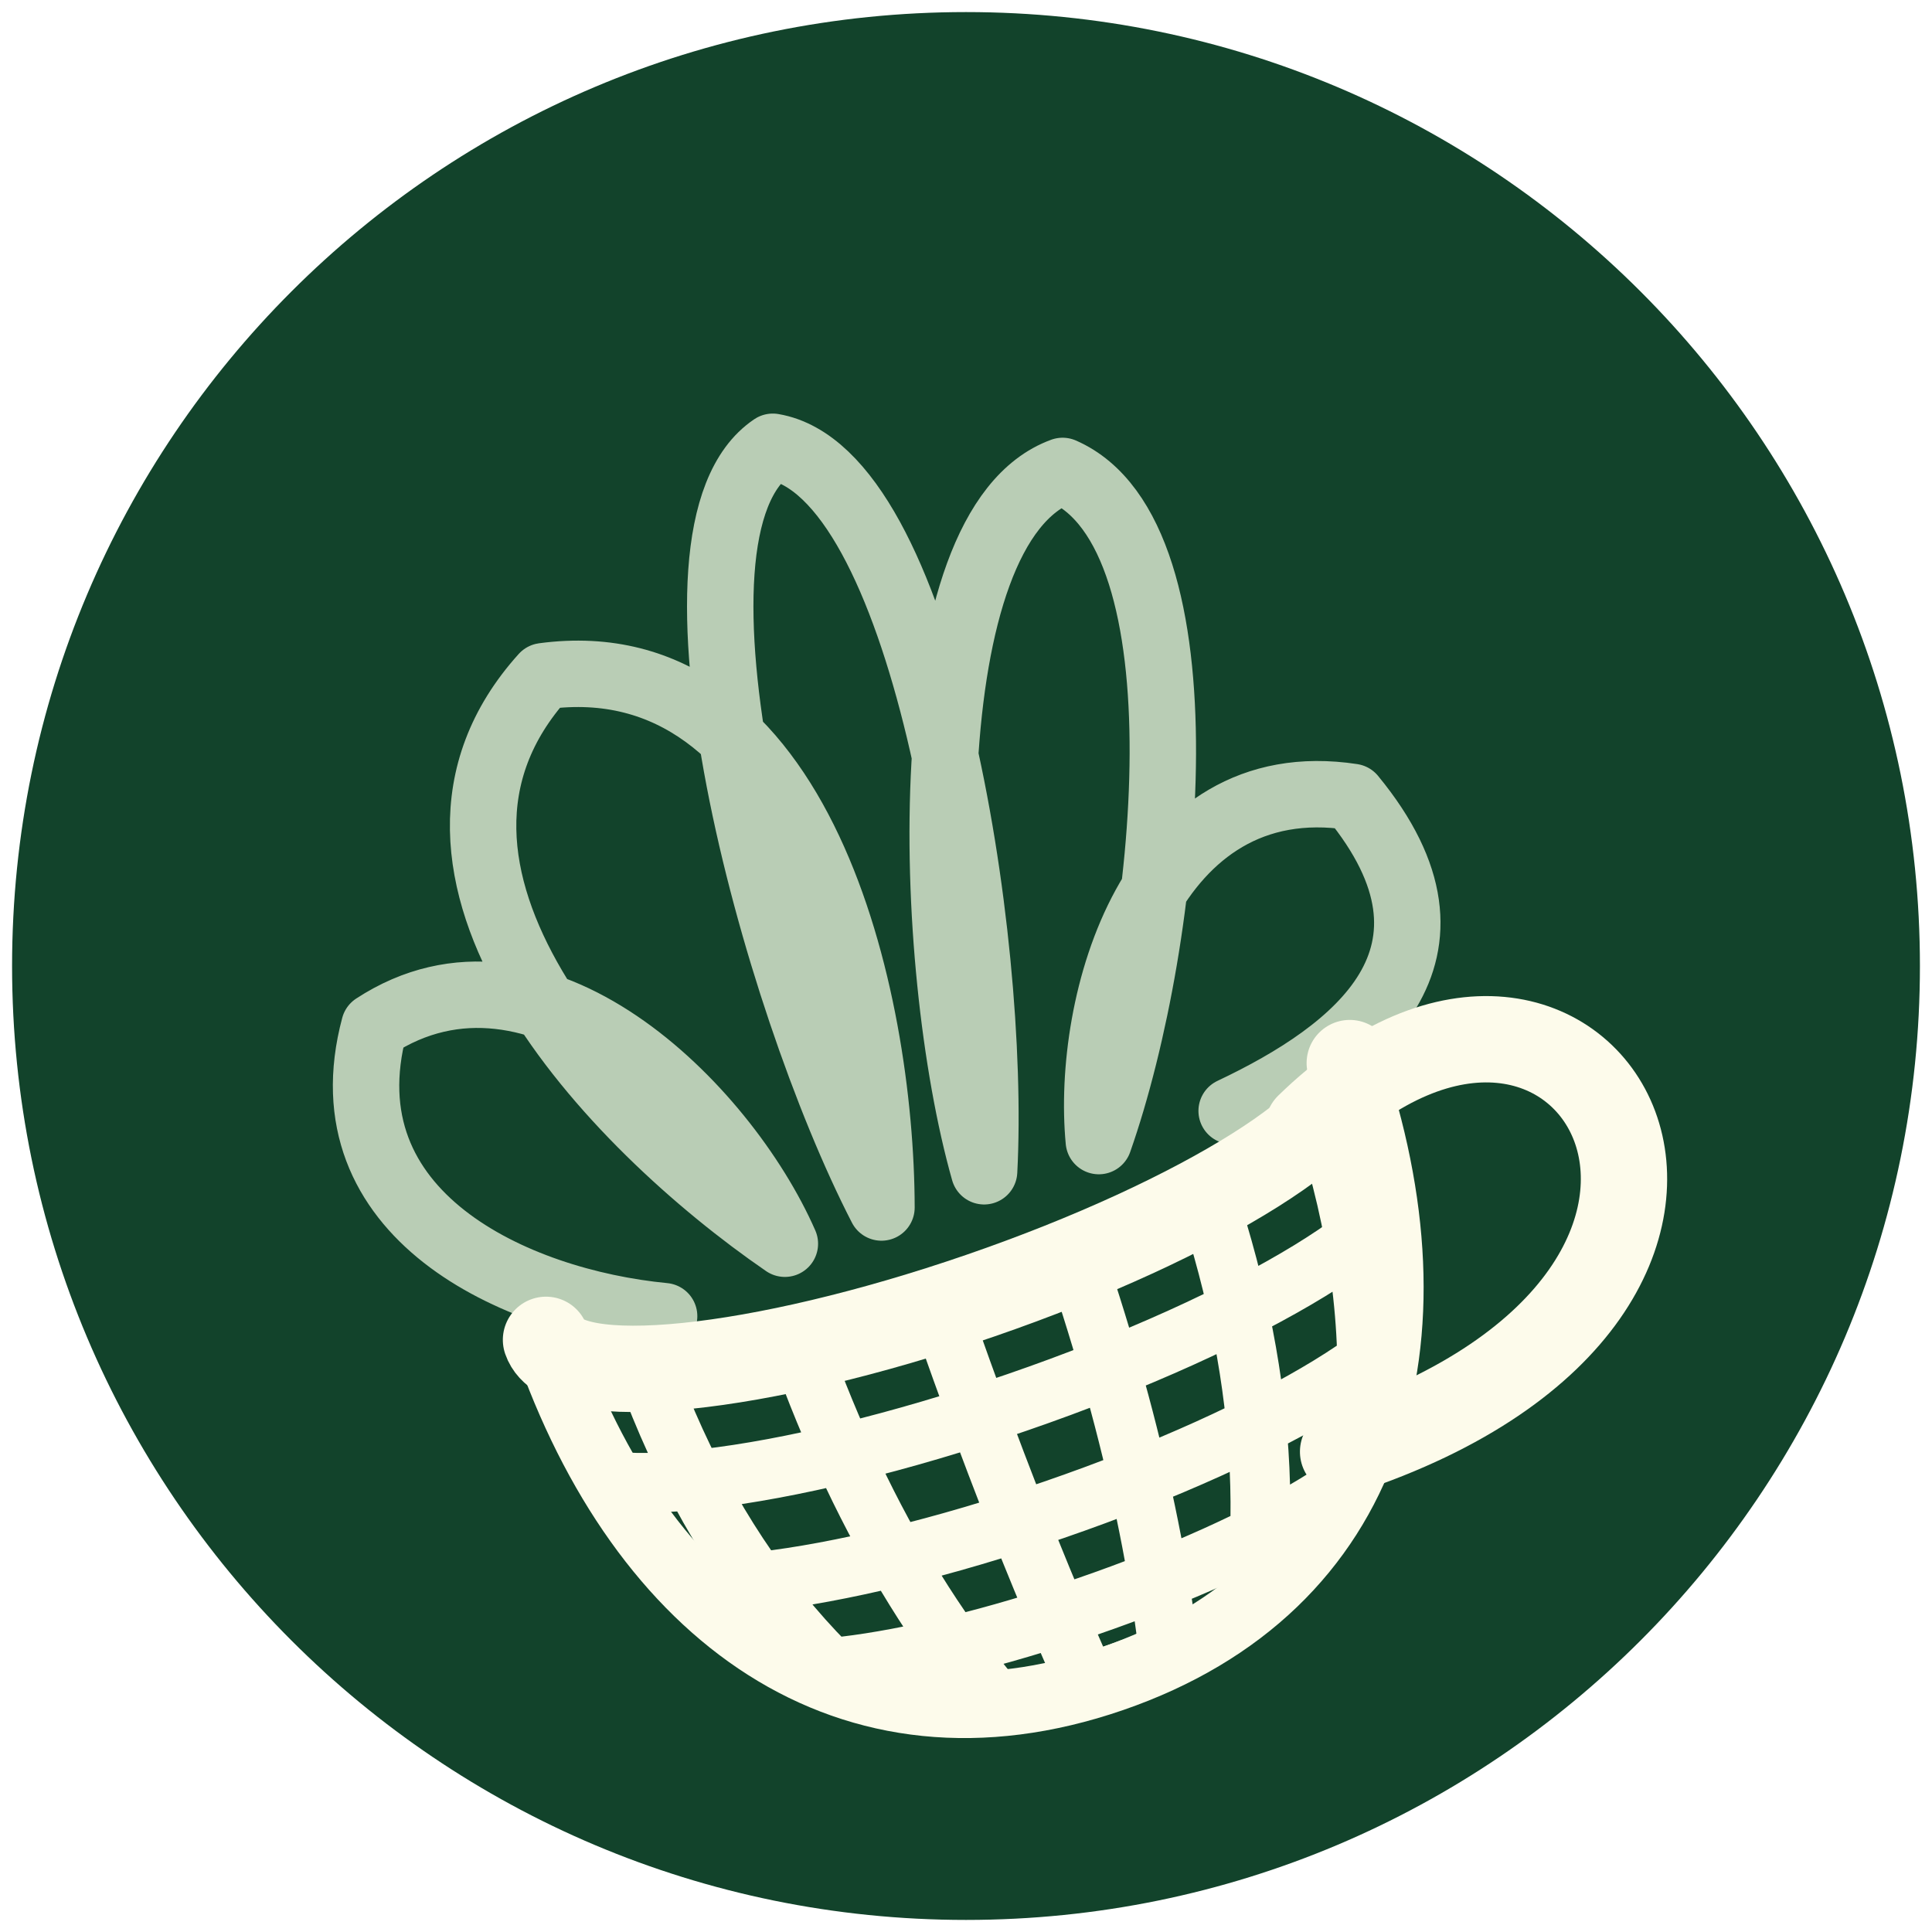
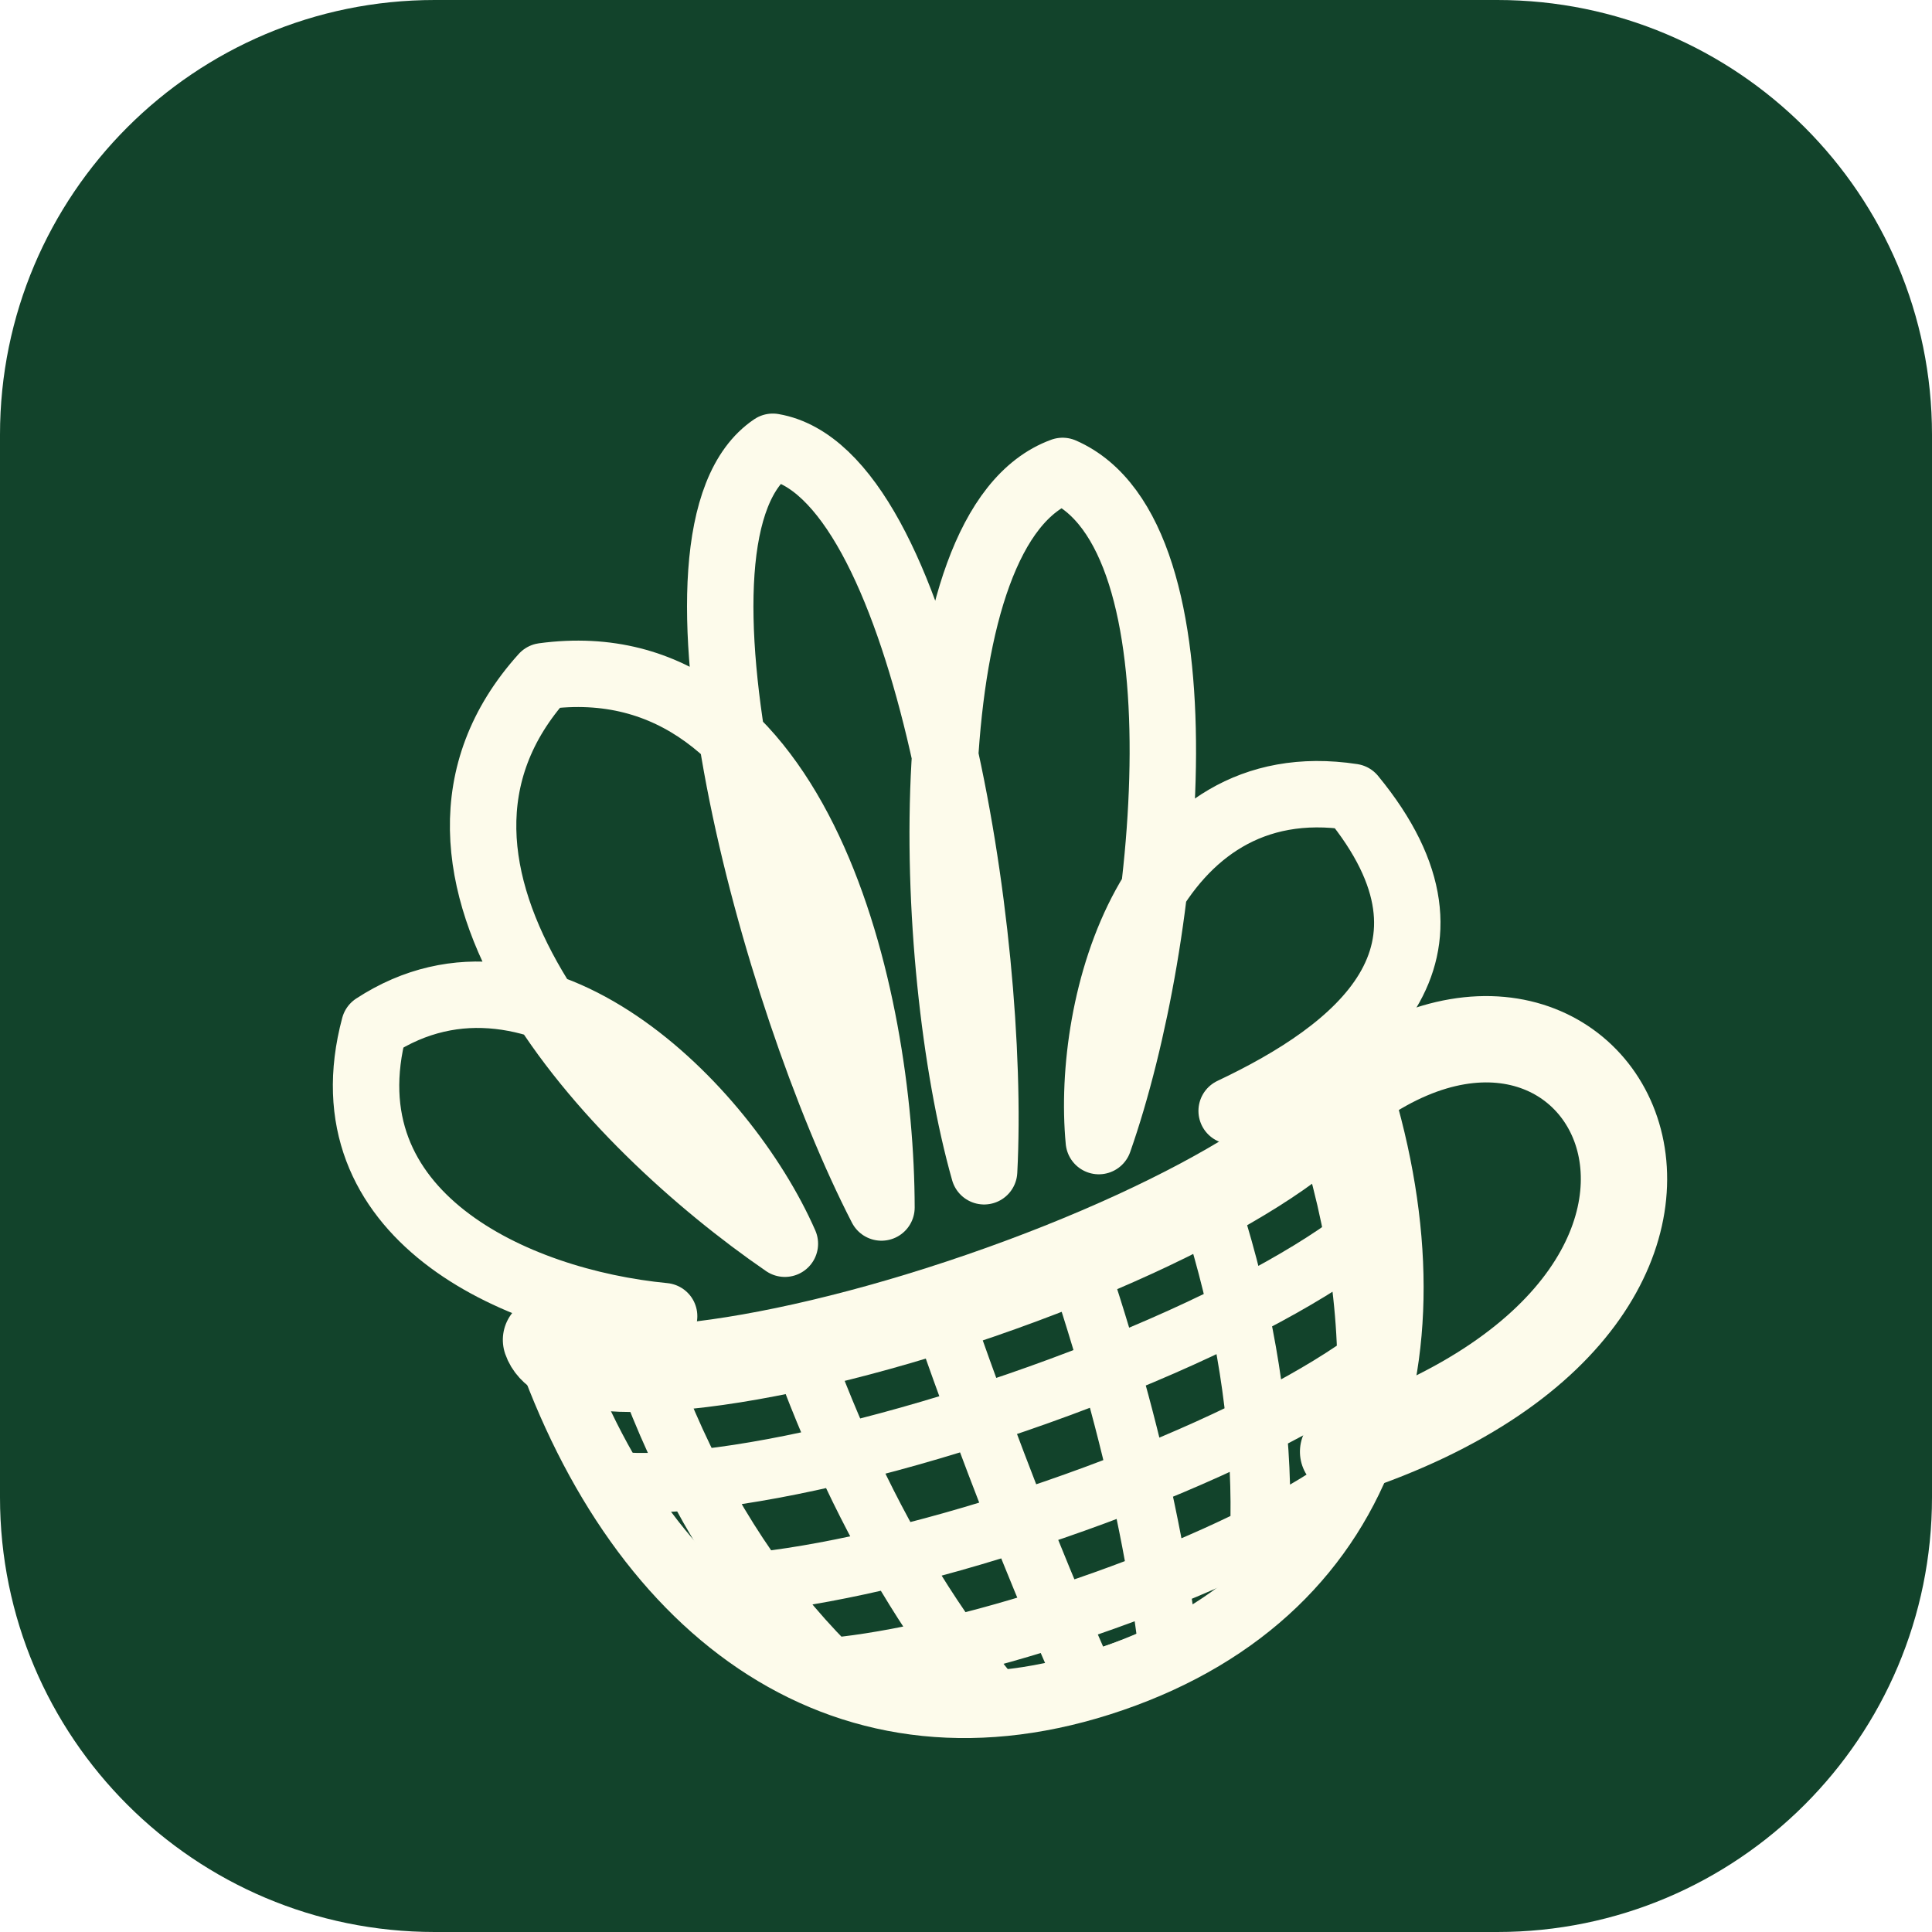
<svg xmlns="http://www.w3.org/2000/svg" viewBox="40 40 320 320">
-   <circle cx="200" cy="200" r="158" fill="#12432B" />
-   <path d="M150 258C125.21 255.61 93.65 241.22 102 210C129.06 192.32 159.99 223.19 170 246C141.27 226.26 101.11 184.03 130 152C172.75 146.24 185.93 205.14 186 240C168.08 205.25 147.12 128.06 168 114C192.82 118.22 205.02 194.95 203 234C193.26 199.62 190.96 127.13 216 118C240.43 128.66 233.84 195.28 222 229C219.83 206.12 230.53 166.88 264 172C285.51 198.15 264.77 214.18 244 224" fill="none" stroke="#B9CDB5" stroke-width="11" stroke-linecap="round" stroke-linejoin="round" />
+   <rect x="40" y="40" width="320" height="320" rx="72" fill="#12432B" />
+   <path d="M150 258C125.21 255.61 93.65 241.22 102 210C129.06 192.32 159.99 223.19 170 246C141.27 226.26 101.11 184.03 130 152C172.75 146.24 185.93 205.14 186 240C168.08 205.25 147.12 128.06 168 114C192.82 118.22 205.02 194.95 203 234C193.26 199.62 190.96 127.13 216 118C240.43 128.66 233.84 195.28 222 229C219.83 206.12 230.53 166.88 264 172C285.51 198.15 264.77 214.18 244 224" fill="none" stroke="#FDFBEB" stroke-width="11" stroke-linecap="round" stroke-linejoin="round" />
  <g transform="translate(197 239) rotate(-19) scale(1.1)">
    <clipPath id="c">
      <path d="M-64 0C-64 44-42 76 0 76C42 76 64 44 64 0A64 15 0 0 1-64 0Z" />
    </clipPath>
    <path d="M-64 0C-64 44-42 76 0 76C42 76 64 44 64 0A64 15 0 0 1-64 0Z" fill="#12432B" />
    <g clip-path="url(#c)" fill="none" stroke="#FDFBEB" stroke-width="9" stroke-linecap="round">
      <path d="M-51.2 3.0Q-52.2 52 -24.0 84M-28.2 7.5Q-28.7 52 -13.2 84M-6.4 8.9Q-6.5 52 -3.0 84M15.4 8.6Q15.7 52 7.2 84M37.1 6.2Q37.9 52 17.4 84M57.6 0.5Q58.8 52 27.0 84M-68 17A68 15.0 0 0 0 68 17M-64 35A64 14.1 0 0 0 64 35M-53 53A53 11.5 0 0 0 53 53M-36 68A36 7.5 0 0 0 36 68" />
    </g>
    <path d="M-64 0C-64 44-42 76 0 76C42 76 64 44 64 0A64 15 0 0 1-64 0Z" fill="none" stroke="#FDFBEB" stroke-width="10" stroke-linejoin="round" />
    <path d="M55 7C108-18 122 56 44 55" fill="none" stroke="#FDFBEB" stroke-width="13" stroke-linecap="round" />
    <path d="M-64 0A64 15 0 0 0 64 0" fill="none" stroke="#FDFBEB" stroke-width="13" stroke-linecap="round" />
  </g>
</svg>
